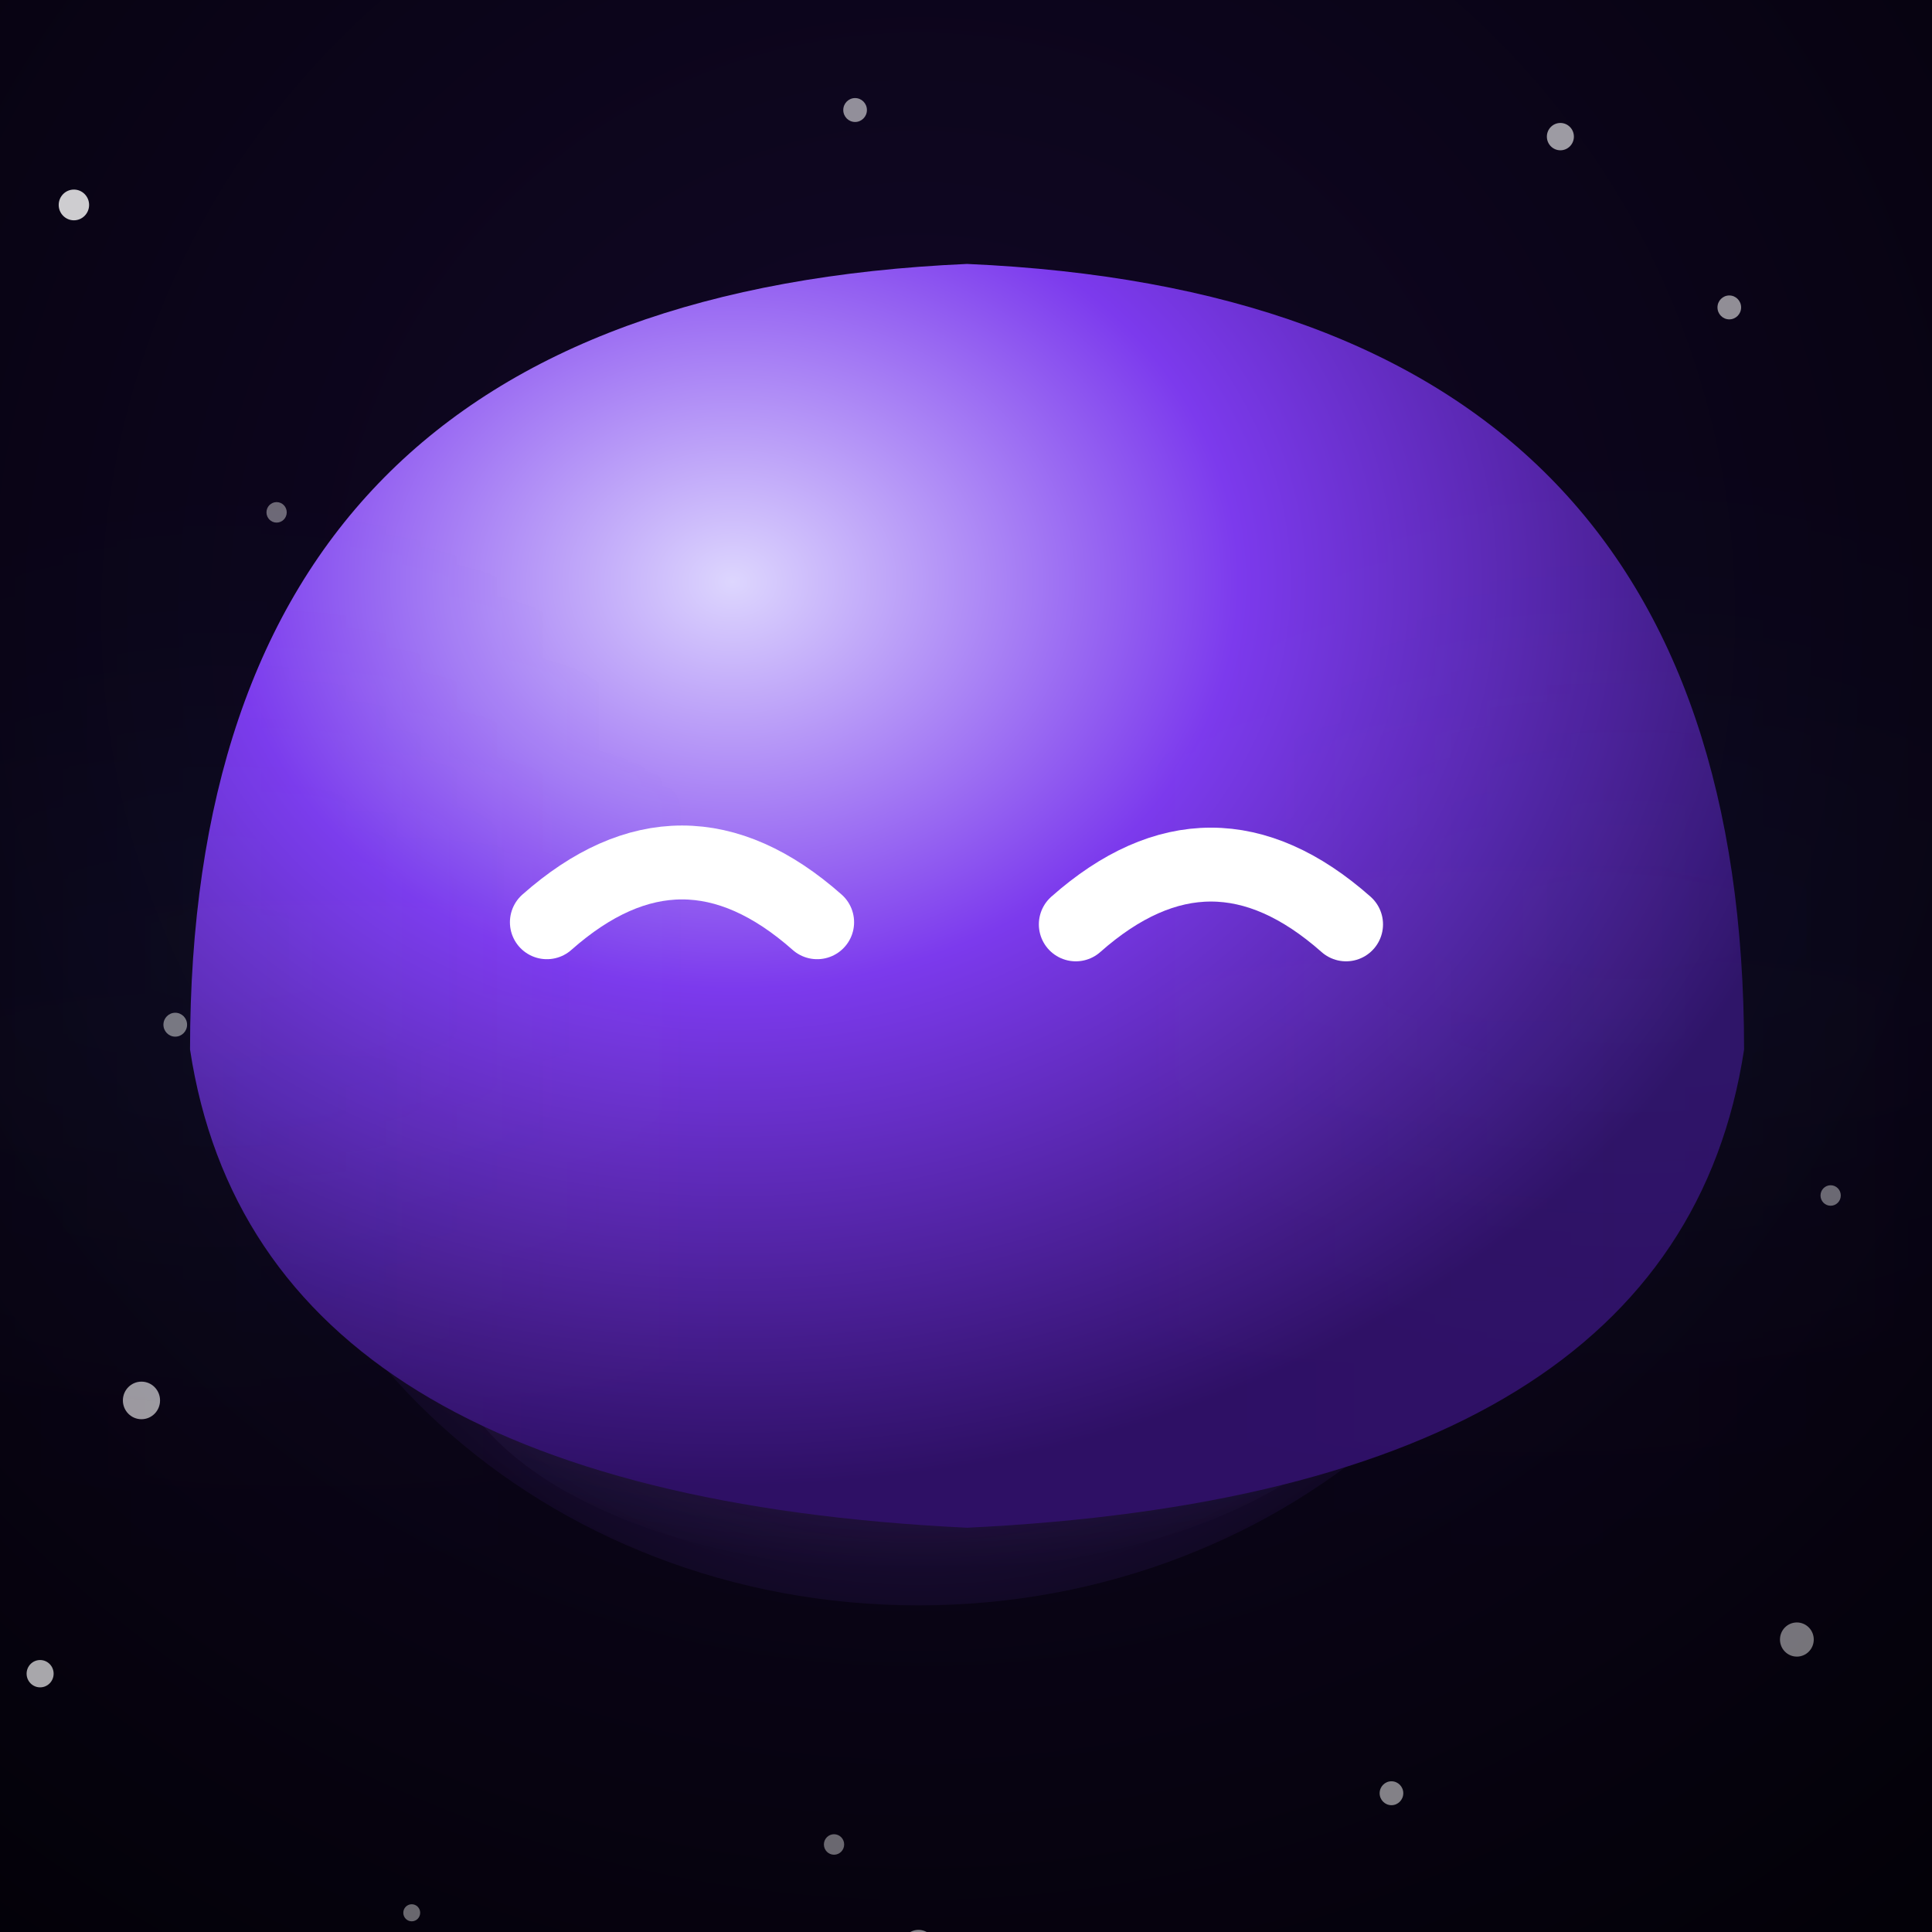
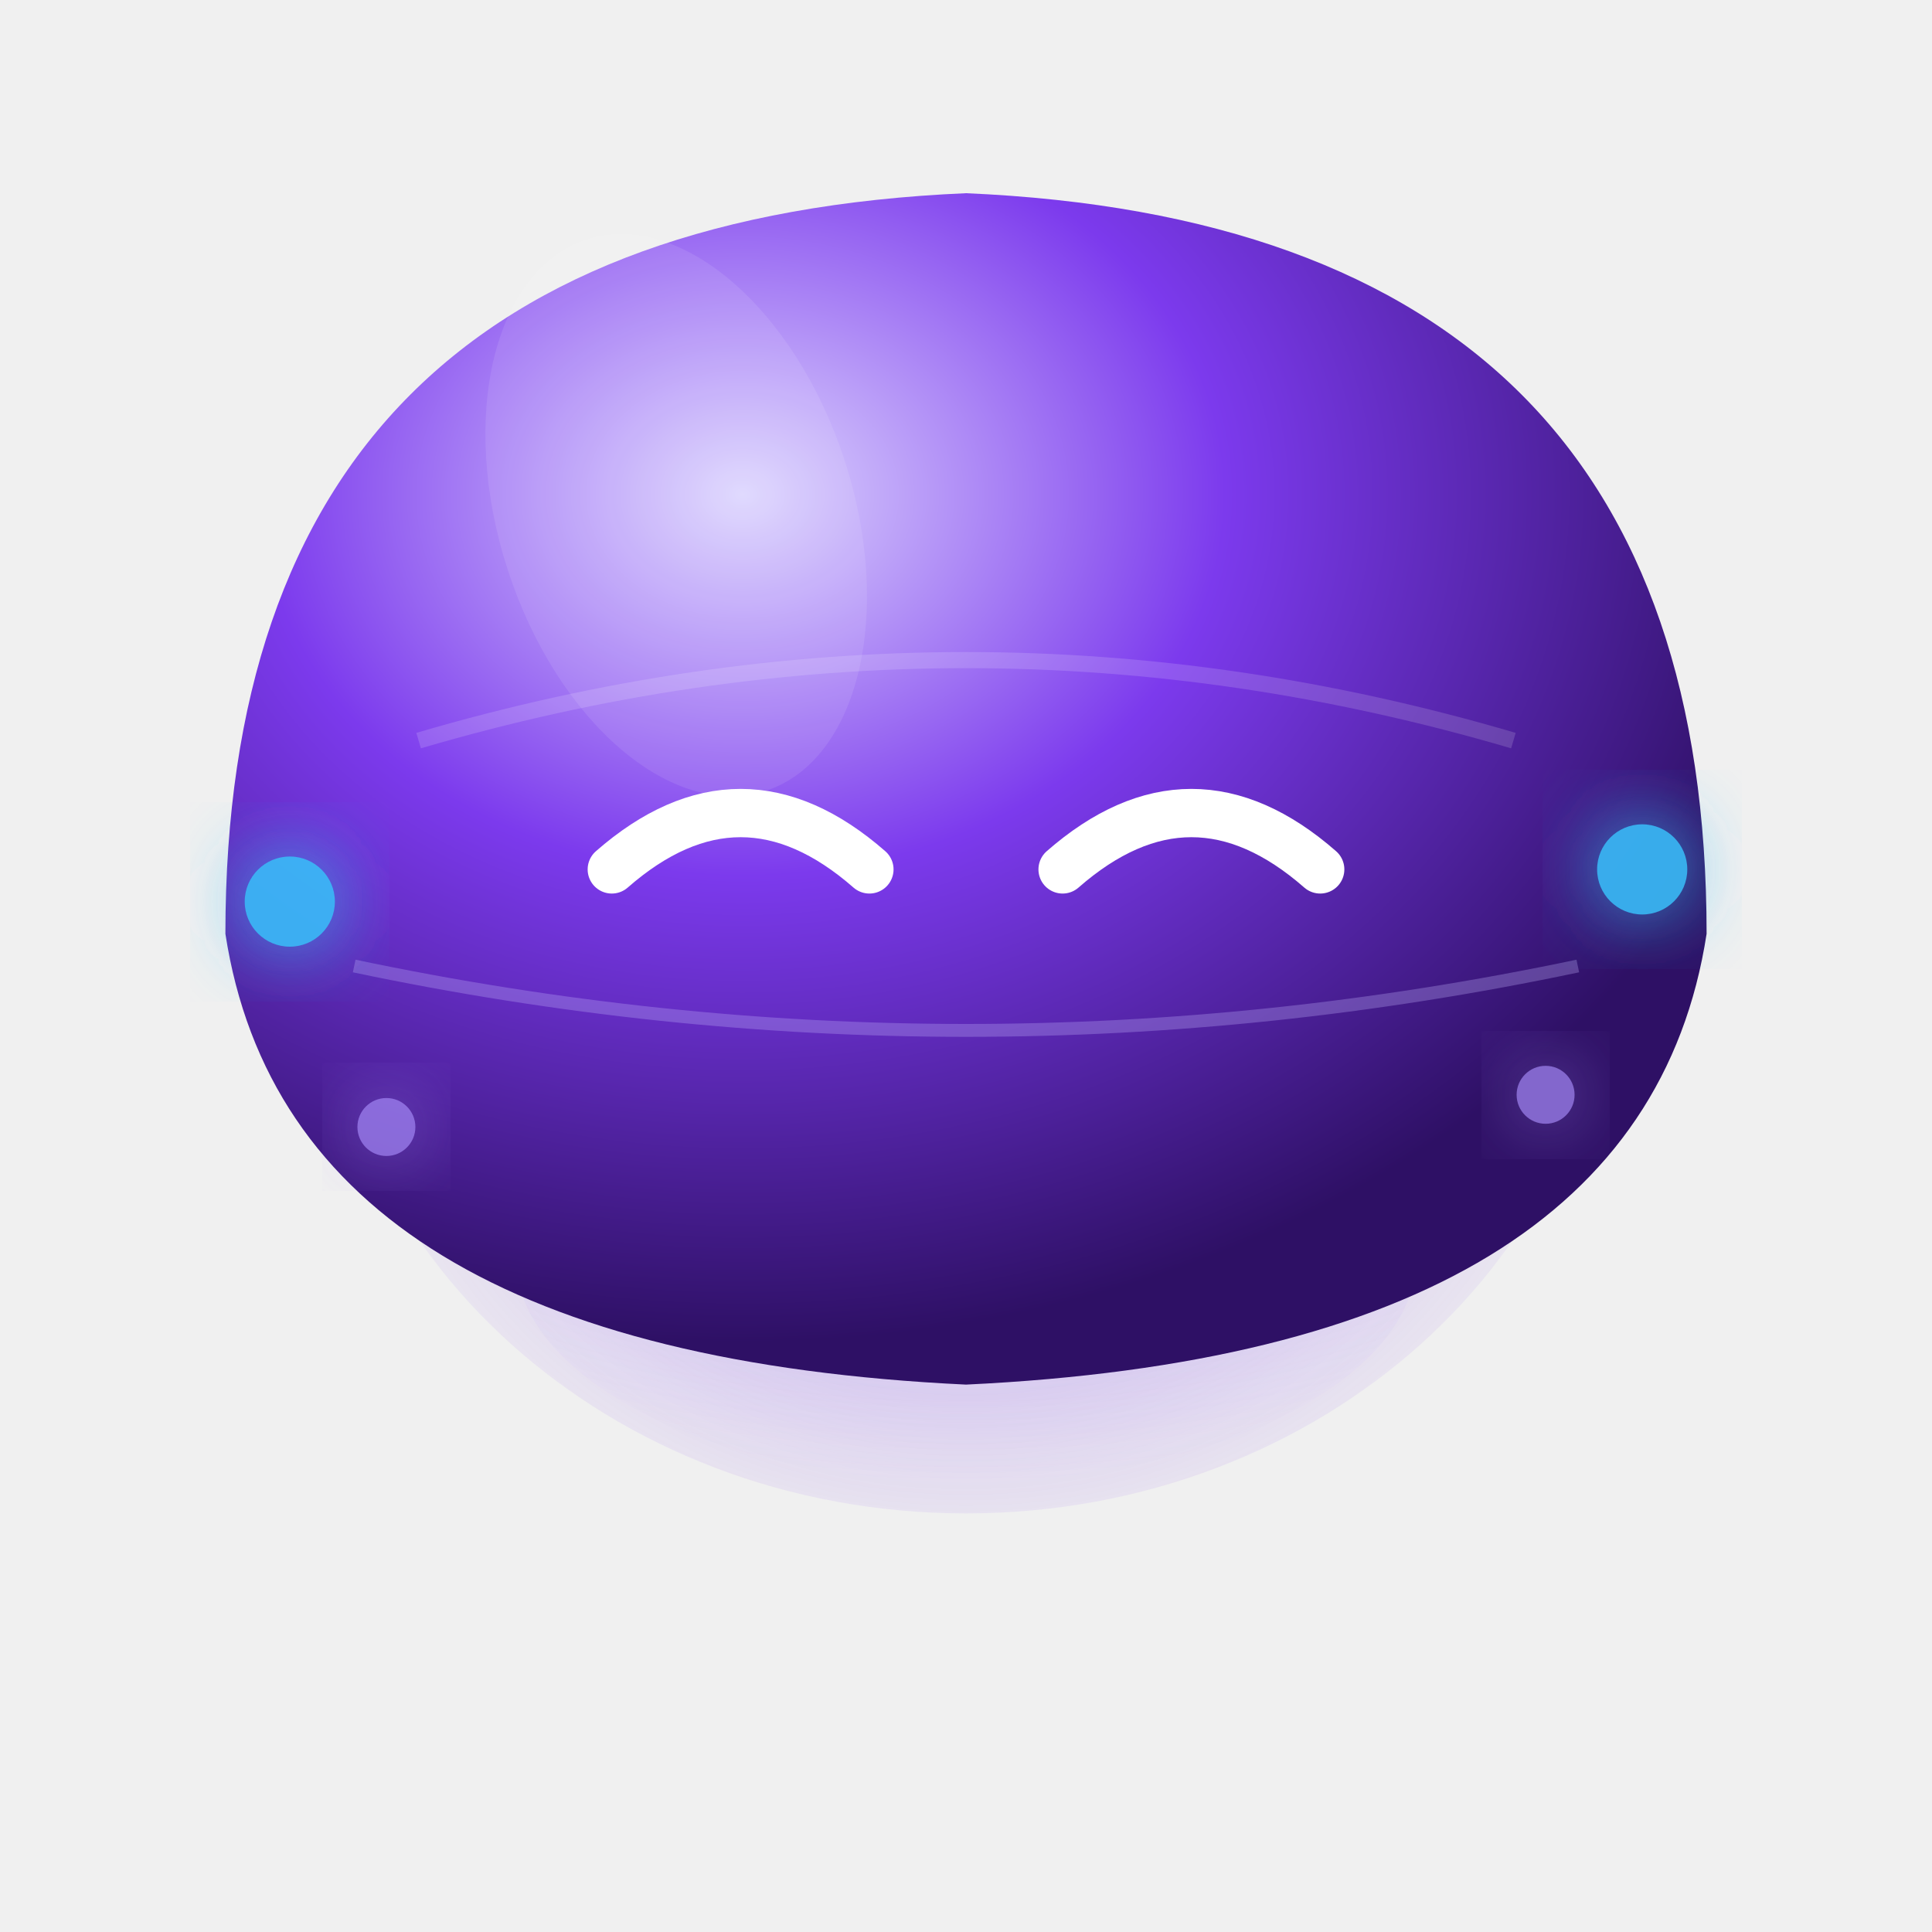
- <svg xmlns="http://www.w3.org/2000/svg" width="183" height="183" viewBox="0 0 183 183" fill="none">
-   <g clip-path="url(#clip0_2001_72)">
-     <path d="M183 0H-9V194.122H183V0Z" fill="url(#paint0_radial_2001_72)" />
-     <path d="M183 0H-9V194.122H183V0Z" fill="url(#paint1_radial_2001_72)" />
-     <path opacity="0.8" d="M7 20.868C7.795 20.868 8.44 20.216 8.44 19.412C8.44 18.608 7.795 17.956 7 17.956C6.205 17.956 5.56 18.608 5.56 19.412C5.56 20.216 6.205 20.868 7 20.868Z" fill="white" />
-     <path opacity="0.55" d="M163.8 30.251C164.418 30.251 164.92 29.744 164.92 29.118C164.92 28.493 164.418 27.986 163.8 27.986C163.181 27.986 162.68 28.493 162.68 29.118C162.68 29.744 163.181 30.251 163.8 30.251Z" fill="white" />
-     <path opacity="0.45" d="M170.2 156.915C171.084 156.915 171.8 156.191 171.8 155.297C171.8 154.404 171.084 153.68 170.2 153.68C169.316 153.68 168.6 154.404 168.6 155.297C168.6 156.191 169.316 156.915 170.2 156.915Z" fill="white" />
-     <path opacity="0.65" d="M3.8 159.827C4.507 159.827 5.08 159.247 5.08 158.533C5.08 157.818 4.507 157.239 3.8 157.239C3.093 157.239 2.52 157.818 2.52 158.533C2.52 159.247 3.093 159.827 3.8 159.827Z" fill="white" />
-     <path opacity="0.5" d="M151 85.09C151.53 85.09 151.96 84.655 151.96 84.119C151.96 83.583 151.53 83.149 151 83.149C150.47 83.149 150.04 83.583 150.04 84.119C150.04 84.655 150.47 85.09 151 85.09Z" fill="white" />
-     <path opacity="0.45" d="M16.6 98.193C17.218 98.193 17.72 97.686 17.72 97.061C17.72 96.435 17.218 95.928 16.6 95.928C15.981 95.928 15.48 96.435 15.48 97.061C15.48 97.686 15.981 98.193 16.6 98.193Z" fill="white" />
-     <path opacity="0.4" d="M79 175.68C79.53 175.68 79.96 175.245 79.96 174.709C79.96 174.173 79.53 173.739 79 173.739C78.47 173.739 78.04 174.173 78.04 174.709C78.04 175.245 78.47 175.68 79 175.68Z" fill="white" />
-     <path opacity="0.6" d="M147.8 14.236C148.507 14.236 149.08 13.656 149.08 12.941C149.08 12.227 148.507 11.647 147.8 11.647C147.093 11.647 146.52 12.227 146.52 12.941C146.52 13.656 147.093 14.236 147.8 14.236Z" fill="white" />
-     <path opacity="0.4" d="M26.2 49.501C26.73 49.501 27.16 49.066 27.16 48.53C27.16 47.994 26.73 47.56 26.2 47.56C25.67 47.56 25.24 47.994 25.24 48.53C25.24 49.066 25.67 49.501 26.2 49.501Z" fill="white" />
-     <path opacity="0.5" d="M131.8 170.989C132.418 170.989 132.92 170.482 132.92 169.856C132.92 169.231 132.418 168.724 131.8 168.724C131.181 168.724 130.68 169.231 130.68 169.856C130.68 170.482 131.181 170.989 131.8 170.989Z" fill="white" />
-     <path opacity="0.4" d="M173.4 114.208C173.93 114.208 174.36 113.774 174.36 113.238C174.36 112.702 173.93 112.267 173.4 112.267C172.87 112.267 172.44 112.702 172.44 113.238C172.44 113.774 172.87 114.208 173.4 114.208Z" fill="white" />
-     <path opacity="0.55" d="M80.995 11.554C81.614 11.554 82.115 11.047 82.115 10.421C82.115 9.796 81.614 9.289 80.995 9.289C80.376 9.289 79.875 9.796 79.875 10.421C79.875 11.047 80.376 11.554 80.995 11.554Z" fill="white" />
-     <path opacity="0.4" d="M39 181.989C39.442 181.989 39.8 181.627 39.8 181.18C39.8 180.733 39.442 180.371 39 180.371C38.558 180.371 38.2 180.733 38.2 181.18C38.2 181.627 38.558 181.989 39 181.989Z" fill="white" />
-     <path opacity="0.7" d="M141.4 50.472C142.46 50.472 143.32 49.603 143.32 48.531C143.32 47.459 142.46 46.589 141.4 46.589C140.34 46.589 139.48 47.459 139.48 48.531C139.48 49.603 140.34 50.472 141.4 50.472Z" fill="white" />
-     <path opacity="0.6" d="M13.4 134.429C14.372 134.429 15.16 133.632 15.16 132.65C15.16 131.667 14.372 130.87 13.4 130.87C12.428 130.87 11.64 131.667 11.64 132.65C11.64 133.632 12.428 134.429 13.4 134.429Z" fill="white" />
-     <path opacity="0.5" d="M87 186.033C87.884 186.033 88.6 185.309 88.6 184.416C88.6 183.522 87.884 182.798 87 182.798C86.116 182.798 85.4 183.522 85.4 184.416C85.4 185.309 86.116 186.033 87 186.033Z" fill="white" />
-     <path d="M87 152.062C122.346 152.062 151 125.988 151 93.825C151 61.662 122.346 35.589 87 35.589C51.654 35.589 23 61.662 23 93.825C23 125.988 51.654 152.062 87 152.062Z" fill="url(#paint2_radial_2001_72)" />
-     <path d="M87 148.827C111.742 148.827 131.8 138.687 131.8 126.179C131.8 113.671 111.742 103.531 87 103.531C62.258 103.531 42.2 113.671 42.2 126.179C42.2 138.687 62.258 148.827 87 148.827Z" fill="url(#paint3_radial_2001_72)" />
-     <path opacity="0.6" d="M87 132.65C117.044 132.65 141.4 125.407 141.4 116.473C141.4 107.539 117.044 100.296 87 100.296C56.956 100.296 32.6 107.539 32.6 116.473C32.6 125.407 56.956 132.65 87 132.65Z" fill="#2E1065" />
-     <path d="M18 99.413C18 51.961 42.533 27.157 91.6 25C140.667 27.157 165.2 51.961 165.2 99.413C160.933 127.453 136.4 142.551 91.6 144.708C46.8 142.551 22.267 127.453 18 99.413Z" fill="url(#paint4_radial_2001_72)" />
-     <g opacity="0.9" filter="url(#filter0_f_2001_72)">
-       <path d="M19.8 95.12C22.274 95.12 24.28 93.092 24.28 90.59C24.28 88.088 22.274 86.061 19.8 86.061C17.326 86.061 15.32 88.088 15.32 90.59C15.32 93.092 17.326 95.12 19.8 95.12Z" fill="#38BDF8" />
-     </g>
-     <g opacity="0.9" filter="url(#filter1_f_2001_72)">
-       <path d="M154.2 91.884C156.674 91.884 158.68 89.856 158.68 87.355C158.68 84.853 156.674 82.825 154.2 82.825C151.726 82.825 149.72 84.853 149.72 87.355C149.72 89.856 151.726 91.884 154.2 91.884Z" fill="#38BDF8" />
-     </g>
-     <g opacity="0.7" filter="url(#filter2_f_2001_72)">
-       <path d="M29.4 116.15C30.991 116.15 32.28 114.846 32.28 113.238C32.28 111.63 30.991 110.326 29.4 110.326C27.809 110.326 26.52 111.63 26.52 113.238C26.52 114.846 27.809 116.15 29.4 116.15Z" fill="#A78BFA" />
-     </g>
-     <g opacity="0.7" filter="url(#filter3_f_2001_72)">
-       <path d="M144.6 112.914C146.191 112.914 147.48 111.61 147.48 110.002C147.48 108.394 146.191 107.09 144.6 107.09C143.009 107.09 141.72 108.394 141.72 110.002C141.72 111.61 143.009 112.914 144.6 112.914Z" fill="#A78BFA" />
-     </g>
-     <path d="M51.8 87.355C60.333 79.806 68.867 79.806 77.4 87.355" stroke="white" stroke-width="7" stroke-linecap="round" />
-     <path d="M101.9 87.557C110.433 80.008 118.967 80.008 127.5 87.557" stroke="white" stroke-width="7" stroke-linecap="round" />
-   </g>
+ <svg xmlns="http://www.w3.org/2000/svg" width="120" height="120" viewBox="0 0 120 120">
  <defs>
-     <filter id="filter0_f_2001_72" x="-27.347" y="43.394" width="94.293" height="94.392" filterUnits="userSpaceOnUse" color-interpolation-filters="sRGB">
-       <feFlood flood-opacity="0" result="BackgroundImageFix" />
-       <feBlend mode="normal" in="SourceGraphic" in2="BackgroundImageFix" result="shape" />
-       <feGaussianBlur stdDeviation="21.333" result="effect1_foregroundBlur_2001_72" />
+     <radialGradient id="bell" cx="35%" cy="25%" r="72%">
+       <stop offset="0%" stop-color="#ddd6fe" />
+       <stop offset="45%" stop-color="#7c3aed" />
+       <stop offset="100%" stop-color="#2e1065" />
+     </radialGradient>
+     <radialGradient id="glow" cx="50%" cy="55%" r="55%">
+       <stop offset="0%" stop-color="#7c3aed" stop-opacity="0.45" />
+       <stop offset="100%" stop-color="#7c3aed" stop-opacity="0" />
+     </radialGradient>
+     <radialGradient id="underglow" cx="50%" cy="0%" r="100%">
+       <stop offset="0%" stop-color="#a78bfa" stop-opacity="0.3" />
+       <stop offset="100%" stop-color="#a78bfa" stop-opacity="0" />
+     </radialGradient>
+     <filter id="gf" x="-60%" y="-60%" width="220%" height="220%">
+       <feGaussianBlur stdDeviation="2.5" result="b" />
+       <feMerge>
+         <feMergeNode in="b" />
+         <feMergeNode in="SourceGraphic" />
+       </feMerge>
    </filter>
-     <filter id="filter1_f_2001_72" x="107.053" y="40.158" width="94.293" height="94.392" filterUnits="userSpaceOnUse" color-interpolation-filters="sRGB">
-       <feFlood flood-opacity="0" result="BackgroundImageFix" />
-       <feBlend mode="normal" in="SourceGraphic" in2="BackgroundImageFix" result="shape" />
-       <feGaussianBlur stdDeviation="21.333" result="effect1_foregroundBlur_2001_72" />
-     </filter>
-     <filter id="filter2_f_2001_72" x="-16.147" y="67.659" width="91.093" height="91.157" filterUnits="userSpaceOnUse" color-interpolation-filters="sRGB">
-       <feFlood flood-opacity="0" result="BackgroundImageFix" />
-       <feBlend mode="normal" in="SourceGraphic" in2="BackgroundImageFix" result="shape" />
-       <feGaussianBlur stdDeviation="21.333" result="effect1_foregroundBlur_2001_72" />
-     </filter>
-     <filter id="filter3_f_2001_72" x="99.053" y="64.424" width="91.093" height="91.157" filterUnits="userSpaceOnUse" color-interpolation-filters="sRGB">
-       <feFlood flood-opacity="0" result="BackgroundImageFix" />
-       <feBlend mode="normal" in="SourceGraphic" in2="BackgroundImageFix" result="shape" />
-       <feGaussianBlur stdDeviation="21.333" result="effect1_foregroundBlur_2001_72" />
-     </filter>
-     <radialGradient id="paint0_radial_2001_72" cx="0" cy="0" r="1" gradientUnits="userSpaceOnUse" gradientTransform="translate(87 58.2365) scale(153.6 155.297)">
-       <stop stop-color="#120828" />
-       <stop offset="1" stop-color="#030108" />
-     </radialGradient>
-     <radialGradient id="paint1_radial_2001_72" cx="0" cy="0" r="1" gradientUnits="userSpaceOnUse" gradientTransform="translate(87 58.2365) scale(153.6 155.297)">
-       <stop stop-color="#120828" />
-       <stop offset="1" stop-color="#030108" />
-     </radialGradient>
-     <radialGradient id="paint2_radial_2001_72" cx="0" cy="0" r="1" gradientUnits="userSpaceOnUse" gradientTransform="translate(87 99.649) scale(70.4 64.0601)">
-       <stop stop-color="#7C3AED" stop-opacity="0.45" />
-       <stop offset="1" stop-color="#7C3AED" stop-opacity="0" />
-     </radialGradient>
-     <radialGradient id="paint3_radial_2001_72" cx="0" cy="0" r="1" gradientUnits="userSpaceOnUse" gradientTransform="translate(87 103.531) scale(89.6 45.295)">
-       <stop stop-color="#A78BFA" stop-opacity="0.3" />
-       <stop offset="1" stop-color="#A78BFA" stop-opacity="0" />
-     </radialGradient>
-     <radialGradient id="paint4_radial_2001_72" cx="0" cy="0" r="1" gradientUnits="userSpaceOnUse" gradientTransform="translate(69.52 54.9271) scale(105.984 86.19)">
-       <stop stop-color="#DDD6FE" />
-       <stop offset="0.45" stop-color="#7C3AED" />
-       <stop offset="1" stop-color="#2E1065" />
-     </radialGradient>
-     <clipPath id="clip0_2001_72">
-       <rect width="183" height="183" fill="white" />
-     </clipPath>
  </defs>
+   <ellipse cx="60" cy="58" rx="40" ry="36" fill="url(#glow)" />
+   <ellipse cx="60" cy="78" rx="28" ry="14" fill="url(#underglow)" />
+   <ellipse cx="60" cy="72" rx="34" ry="10" fill="#2e1065" opacity="0.50" />
+   <path d="M 14 58 Q 14 14 60 12 Q 106 14 106 58 Q 102 84 60 86 Q 18 84 14 58 Z" fill="url(#bell)" />
+   <ellipse cx="42" cy="32" rx="11" ry="18" fill="white" opacity="0.09" transform="rotate(-18 42 32)" />
+   <path d="M 26 46 Q 60 36 94 46" fill="none" stroke="white" stroke-width="1" opacity="0.15" />
+   <path d="M 22 60 Q 60 68 98 60" fill="none" stroke="#c4b5fd" stroke-width="0.8" opacity="0.30" />
+   <circle cx="18" cy="56" r="2.8" fill="#38BDF8" filter="url(#gf)" opacity="0.90" />
+   <circle cx="102" cy="54" r="2.8" fill="#38BDF8" filter="url(#gf)" opacity="0.90" />
+   <circle cx="24" cy="70" r="1.8" fill="#a78bfa" filter="url(#gf)" opacity="0.70" />
+   <circle cx="96" cy="68" r="1.8" fill="#a78bfa" filter="url(#gf)" opacity="0.70" />
+   <path d="M 38 54 Q 46 47 54 54" fill="none" stroke="white" stroke-width="3" stroke-linecap="round" />
+   <path d="M 66 54 Q 74 47 82 54" fill="none" stroke="white" stroke-width="3" stroke-linecap="round" />
</svg>
